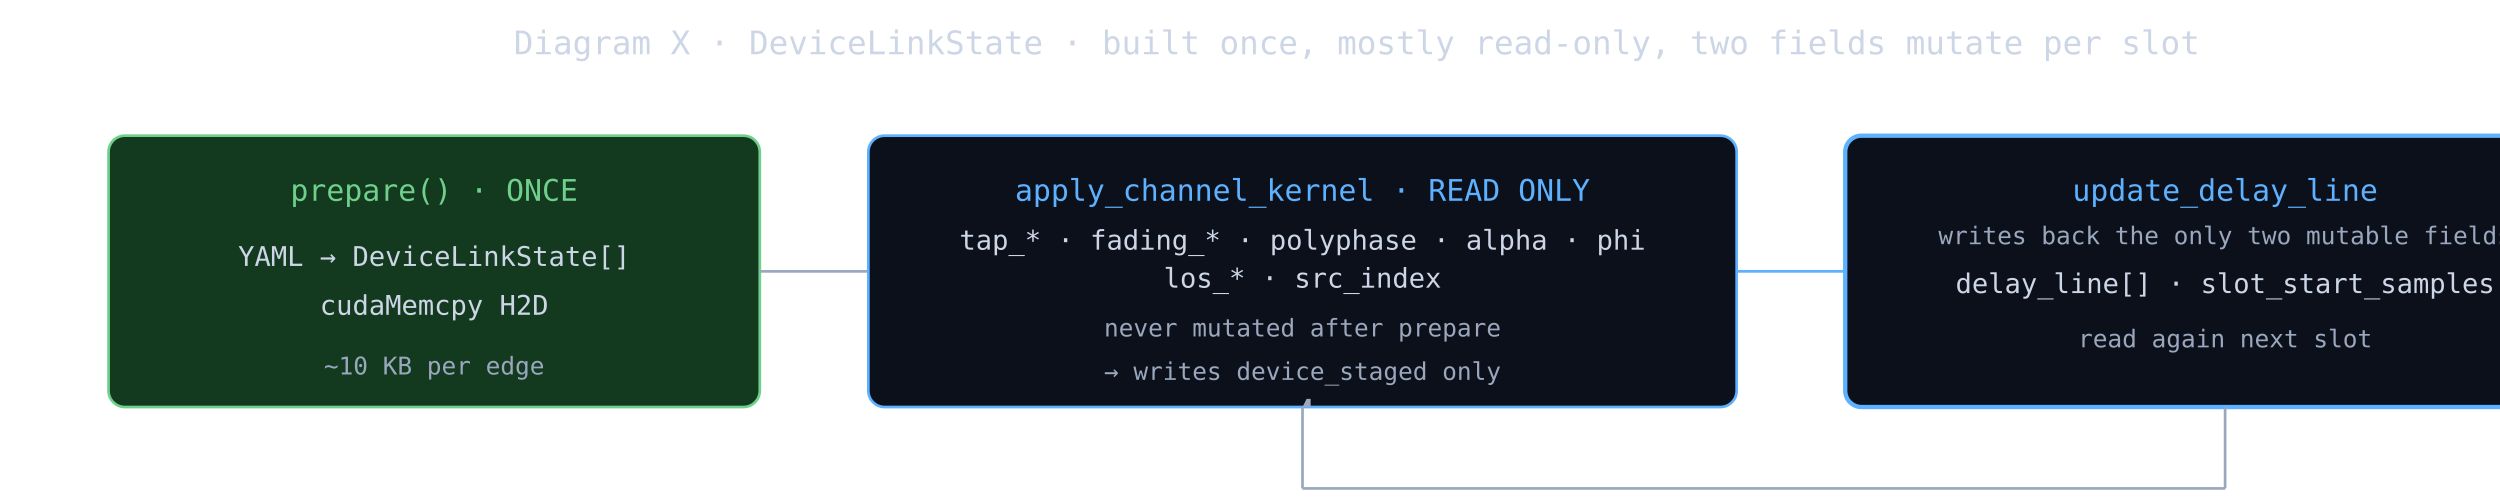
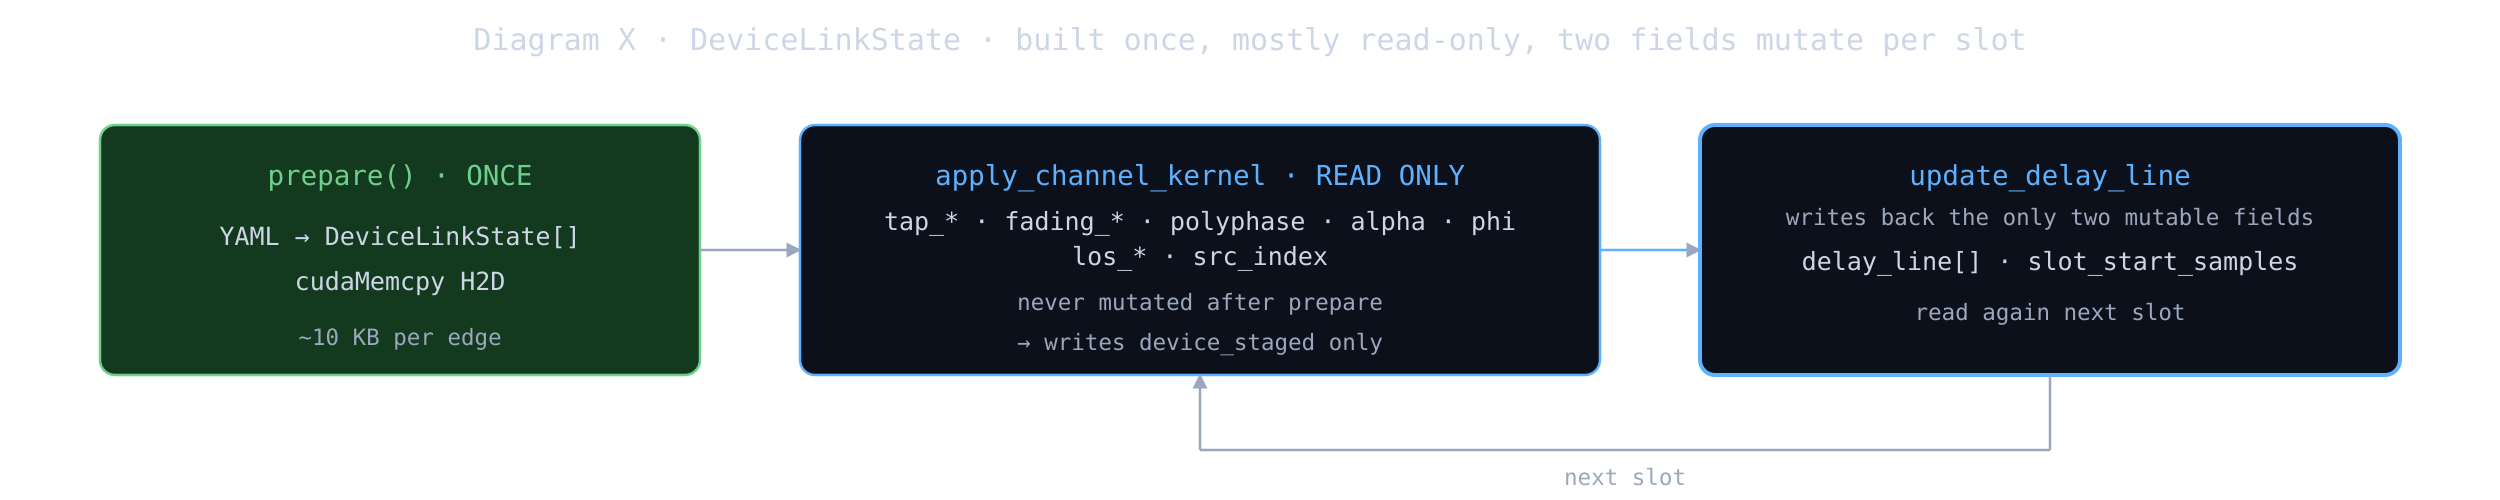
- <svg xmlns="http://www.w3.org/2000/svg" font-family="SF Mono,Menlo,monospace" font-size="11" style="background:#0f1420;color:#e7ecf5;max-width:100%;height:auto" viewbox="0 0 1000 200">
-   <text fill="#cdd6e6" font-size="12" text-anchor="middle" x="500" y="20">Diagram X · DeviceLinkState · built once, mostly read-only, two fields mutate per slot</text>
+ <svg xmlns="http://www.w3.org/2000/svg" style="background:#0f1420;color:#e7ecf5;--bg:#0f1420;--panel:#1a2233;--ink:#e7ecf5;--muted:#9aa7bd;--edge:#2c3850;--accent:#5db1ff;--warm:#ffb454;--good:#6fd08c;--cell:#0b101a" viewBox="0 0 1000 200" font-family="SF Mono,Menlo,monospace" font-size="11">
+   <text x="500" y="20" fill="#cdd6e6" text-anchor="middle" font-size="12">Diagram X · DeviceLinkState · built once, mostly read-only, two fields mutate per slot</text>
  <defs>
-     <marker id="arxn" markerheight="6" markerwidth="6" orient="auto" refx="9" refy="5" viewbox="0 0 10 10">
+     <marker id="arxn" viewBox="0 0 10 10" refX="9" refY="5" markerWidth="6" markerHeight="6" orient="auto">
      <path d="M0,0 L10,5 L0,10 z" fill="#9aa7bd" />
    </marker>
  </defs>
-   <rect fill="#13391f" height="100" rx="6" stroke="#6fd08c" width="240" x="40" y="50" />
-   <text fill="#6fd08c" font-size="11" text-anchor="middle" x="160" y="74">prepare() · ONCE</text>
-   <text fill="#cdd6e6" font-size="10" text-anchor="middle" x="160" y="98">YAML → DeviceLinkState[]</text>
-   <text fill="#cdd6e6" font-size="10" text-anchor="middle" x="160" y="116">cudaMemcpy H2D</text>
-   <text fill="#9aa7bd" font-size="9" text-anchor="middle" x="160" y="138">~10 KB per edge</text>
-   <line marker-end="url(#arxn)" stroke="#9aa7bd" x1="280" x2="320" y1="100" y2="100" />
-   <rect fill="#0b101a" height="100" rx="6" stroke="#5db1ff" width="320" x="320" y="50" />
-   <text fill="#5db1ff" font-size="11" text-anchor="middle" x="480" y="74">apply_channel_kernel · READ ONLY</text>
-   <text fill="#cdd6e6" font-size="10" text-anchor="middle" x="480" y="92">tap_* · fading_* · polyphase · alpha · phi</text>
-   <text fill="#cdd6e6" font-size="10" text-anchor="middle" x="480" y="106">los_* · src_index</text>
-   <text fill="#9aa7bd" font-size="9" text-anchor="middle" x="480" y="124">never mutated after prepare</text>
-   <text fill="#9aa7bd" font-size="9" text-anchor="middle" x="480" y="140">→ writes device_staged only</text>
-   <line marker-end="url(#arxn)" stroke="#5db1ff" x1="640" x2="680" y1="100" y2="100" />
-   <rect fill="#0b101a" height="100" rx="6" stroke="#5db1ff" stroke-width="1.6" width="280" x="680" y="50" />
-   <text fill="#5db1ff" font-size="11" text-anchor="middle" x="820" y="74">update_delay_line</text>
-   <text fill="#9aa7bd" font-size="9" text-anchor="middle" x="820" y="90">writes back the only two mutable fields</text>
-   <text fill="#cdd6e6" font-size="10" text-anchor="middle" x="820" y="108">delay_line[] · slot_start_samples</text>
-   <text fill="#9aa7bd" font-size="9" text-anchor="middle" x="820" y="128">read again next slot</text>
-   <line stroke="#9aa7bd" x1="820" x2="820" y1="150" y2="180" />
-   <line stroke="#9aa7bd" x1="820" x2="480" y1="180" y2="180" />
-   <line marker-end="url(#arxn)" stroke="#9aa7bd" x1="480" x2="480" y1="180" y2="150" />
-   <text fill="#9aa7bd" font-size="9" text-anchor="middle" x="650" y="194">next slot</text>
+   <rect x="40" y="50" width="240" height="100" rx="6" fill="#13391f" stroke="#6fd08c" />
+   <text x="160" y="74" fill="#6fd08c" text-anchor="middle" font-size="11">prepare() · ONCE</text>
+   <text x="160" y="98" fill="#cdd6e6" text-anchor="middle" font-size="10">YAML → DeviceLinkState[]</text>
+   <text x="160" y="116" fill="#cdd6e6" text-anchor="middle" font-size="10">cudaMemcpy H2D</text>
+   <text x="160" y="138" fill="#9aa7bd" text-anchor="middle" font-size="9">~10 KB per edge</text>
+   <line x1="280" y1="100" x2="320" y2="100" stroke="#9aa7bd" marker-end="url(#arxn)" />
+   <rect x="320" y="50" width="320" height="100" rx="6" fill="#0b101a" stroke="#5db1ff" />
+   <text x="480" y="74" fill="#5db1ff" text-anchor="middle" font-size="11">apply_channel_kernel · READ ONLY</text>
+   <text x="480" y="92" fill="#cdd6e6" text-anchor="middle" font-size="10">tap_* · fading_* · polyphase · alpha · phi</text>
+   <text x="480" y="106" fill="#cdd6e6" text-anchor="middle" font-size="10">los_* · src_index</text>
+   <text x="480" y="124" fill="#9aa7bd" text-anchor="middle" font-size="9">never mutated after prepare</text>
+   <text x="480" y="140" fill="#9aa7bd" text-anchor="middle" font-size="9">→ writes device_staged only</text>
+   <line x1="640" y1="100" x2="680" y2="100" stroke="#5db1ff" marker-end="url(#arxn)" />
+   <rect x="680" y="50" width="280" height="100" rx="6" fill="#0b101a" stroke="#5db1ff" stroke-width="1.6" />
+   <text x="820" y="74" fill="#5db1ff" text-anchor="middle" font-size="11">update_delay_line</text>
+   <text x="820" y="90" fill="#9aa7bd" text-anchor="middle" font-size="9">writes back the only two mutable fields</text>
+   <text x="820" y="108" fill="#cdd6e6" text-anchor="middle" font-size="10">delay_line[] · slot_start_samples</text>
+   <text x="820" y="128" fill="#9aa7bd" text-anchor="middle" font-size="9">read again next slot</text>
+   <line x1="820" y1="150" x2="820" y2="180" stroke="#9aa7bd" />
+   <line x1="820" y1="180" x2="480" y2="180" stroke="#9aa7bd" />
+   <line x1="480" y1="180" x2="480" y2="150" stroke="#9aa7bd" marker-end="url(#arxn)" />
+   <text x="650" y="194" fill="#9aa7bd" font-size="9" text-anchor="middle">next slot</text>
</svg>
